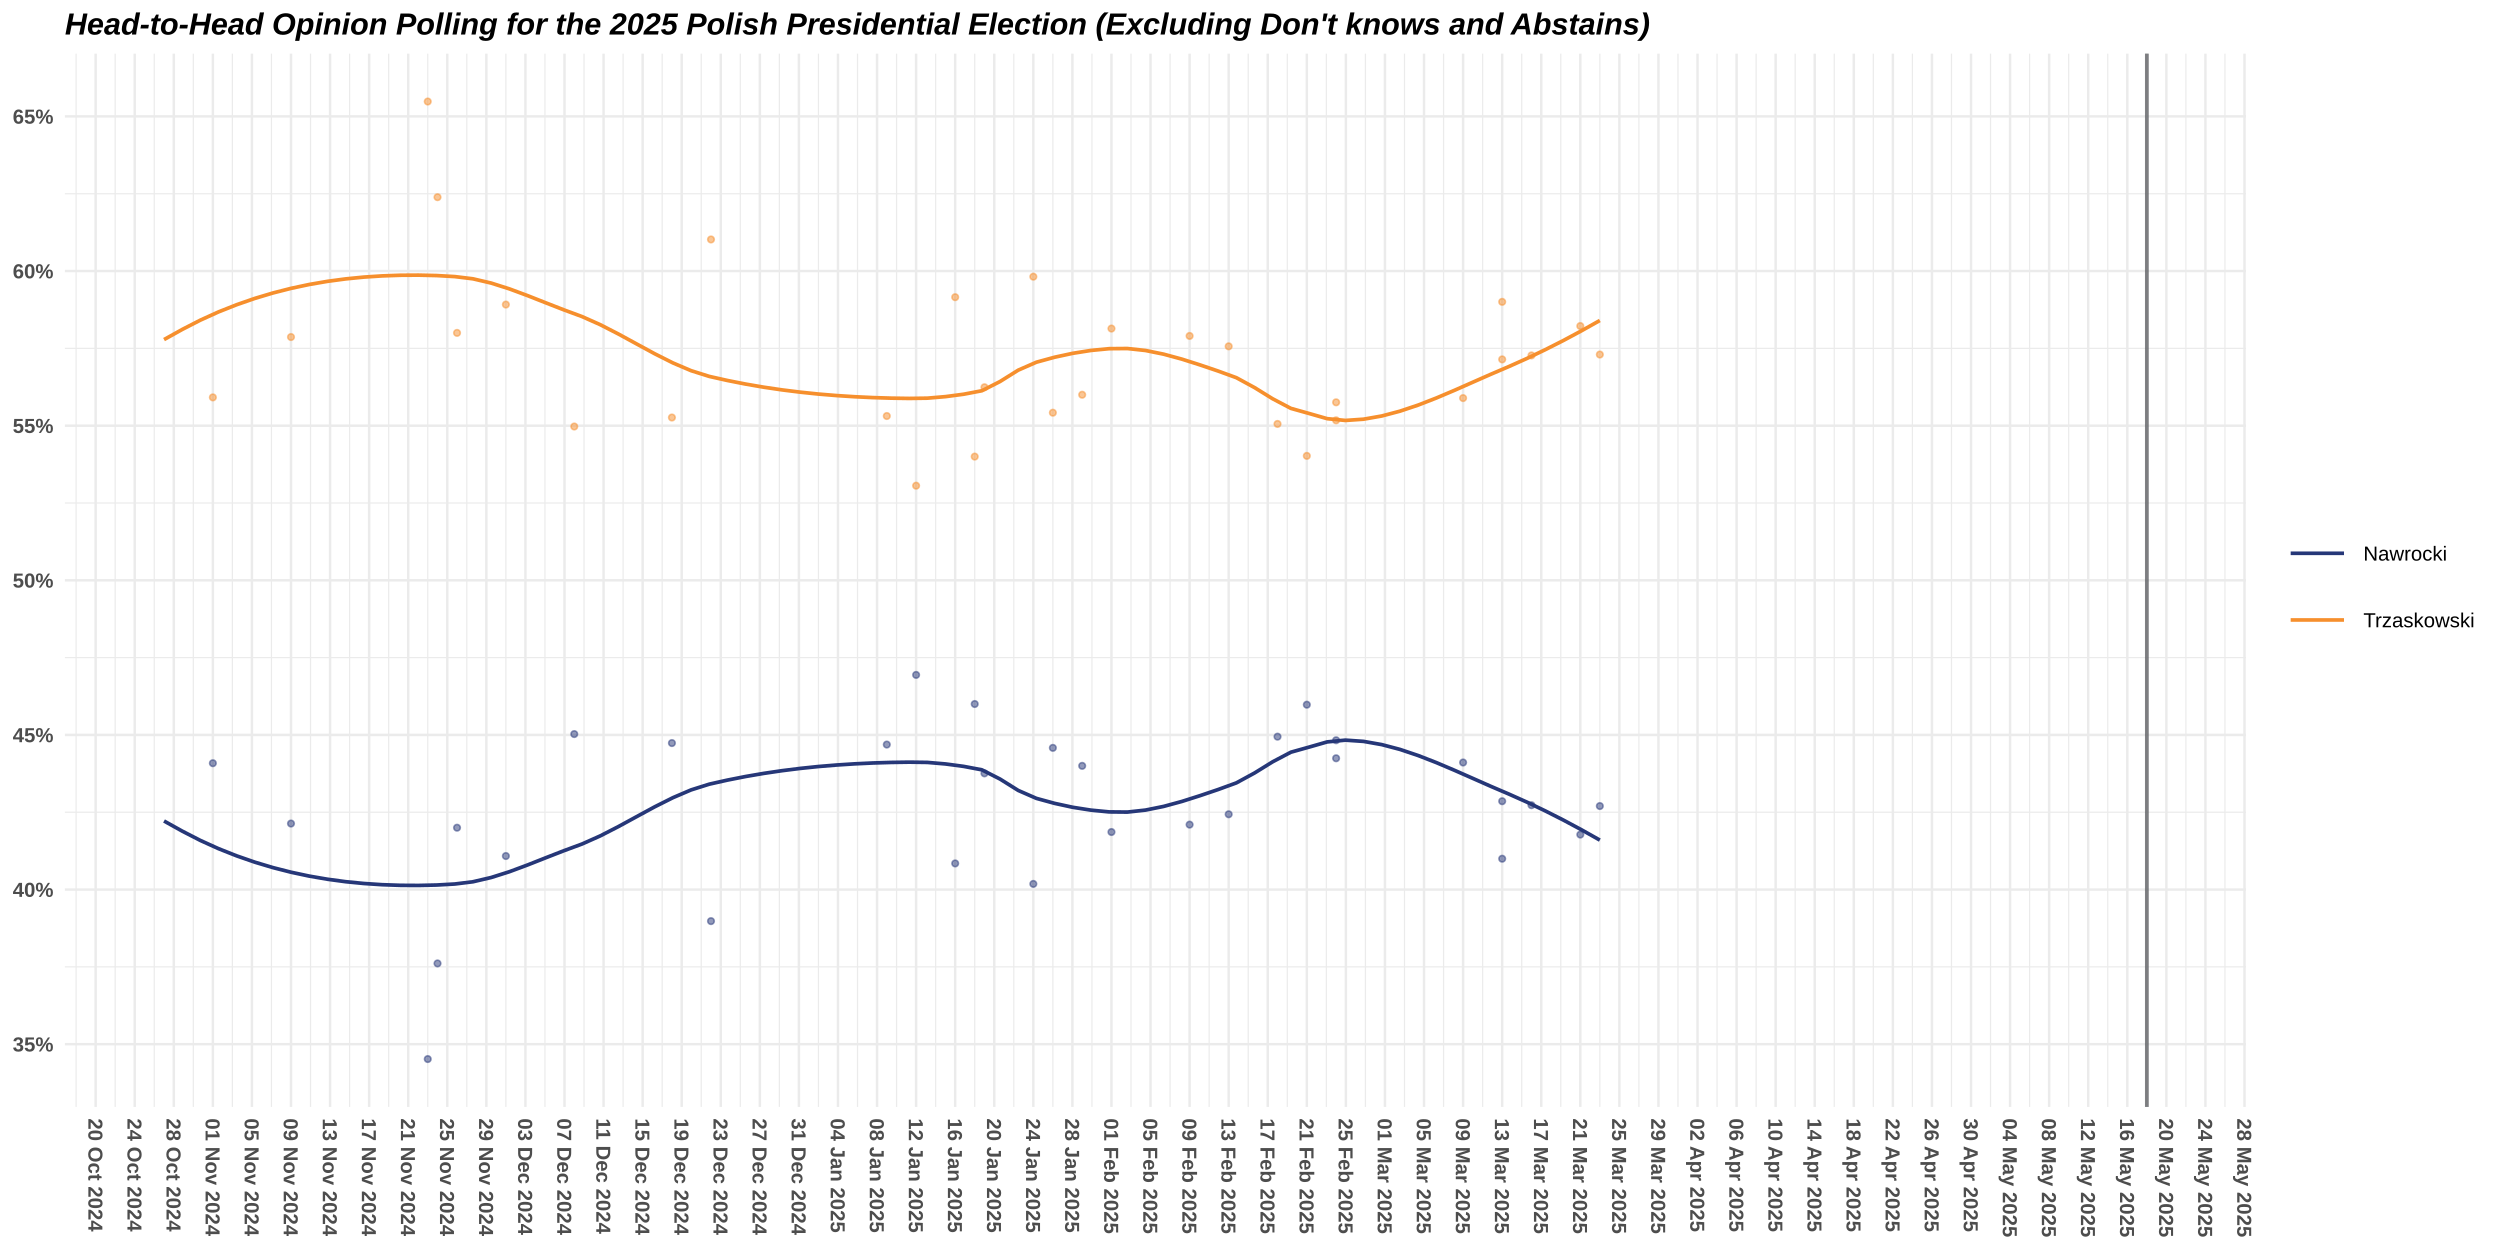
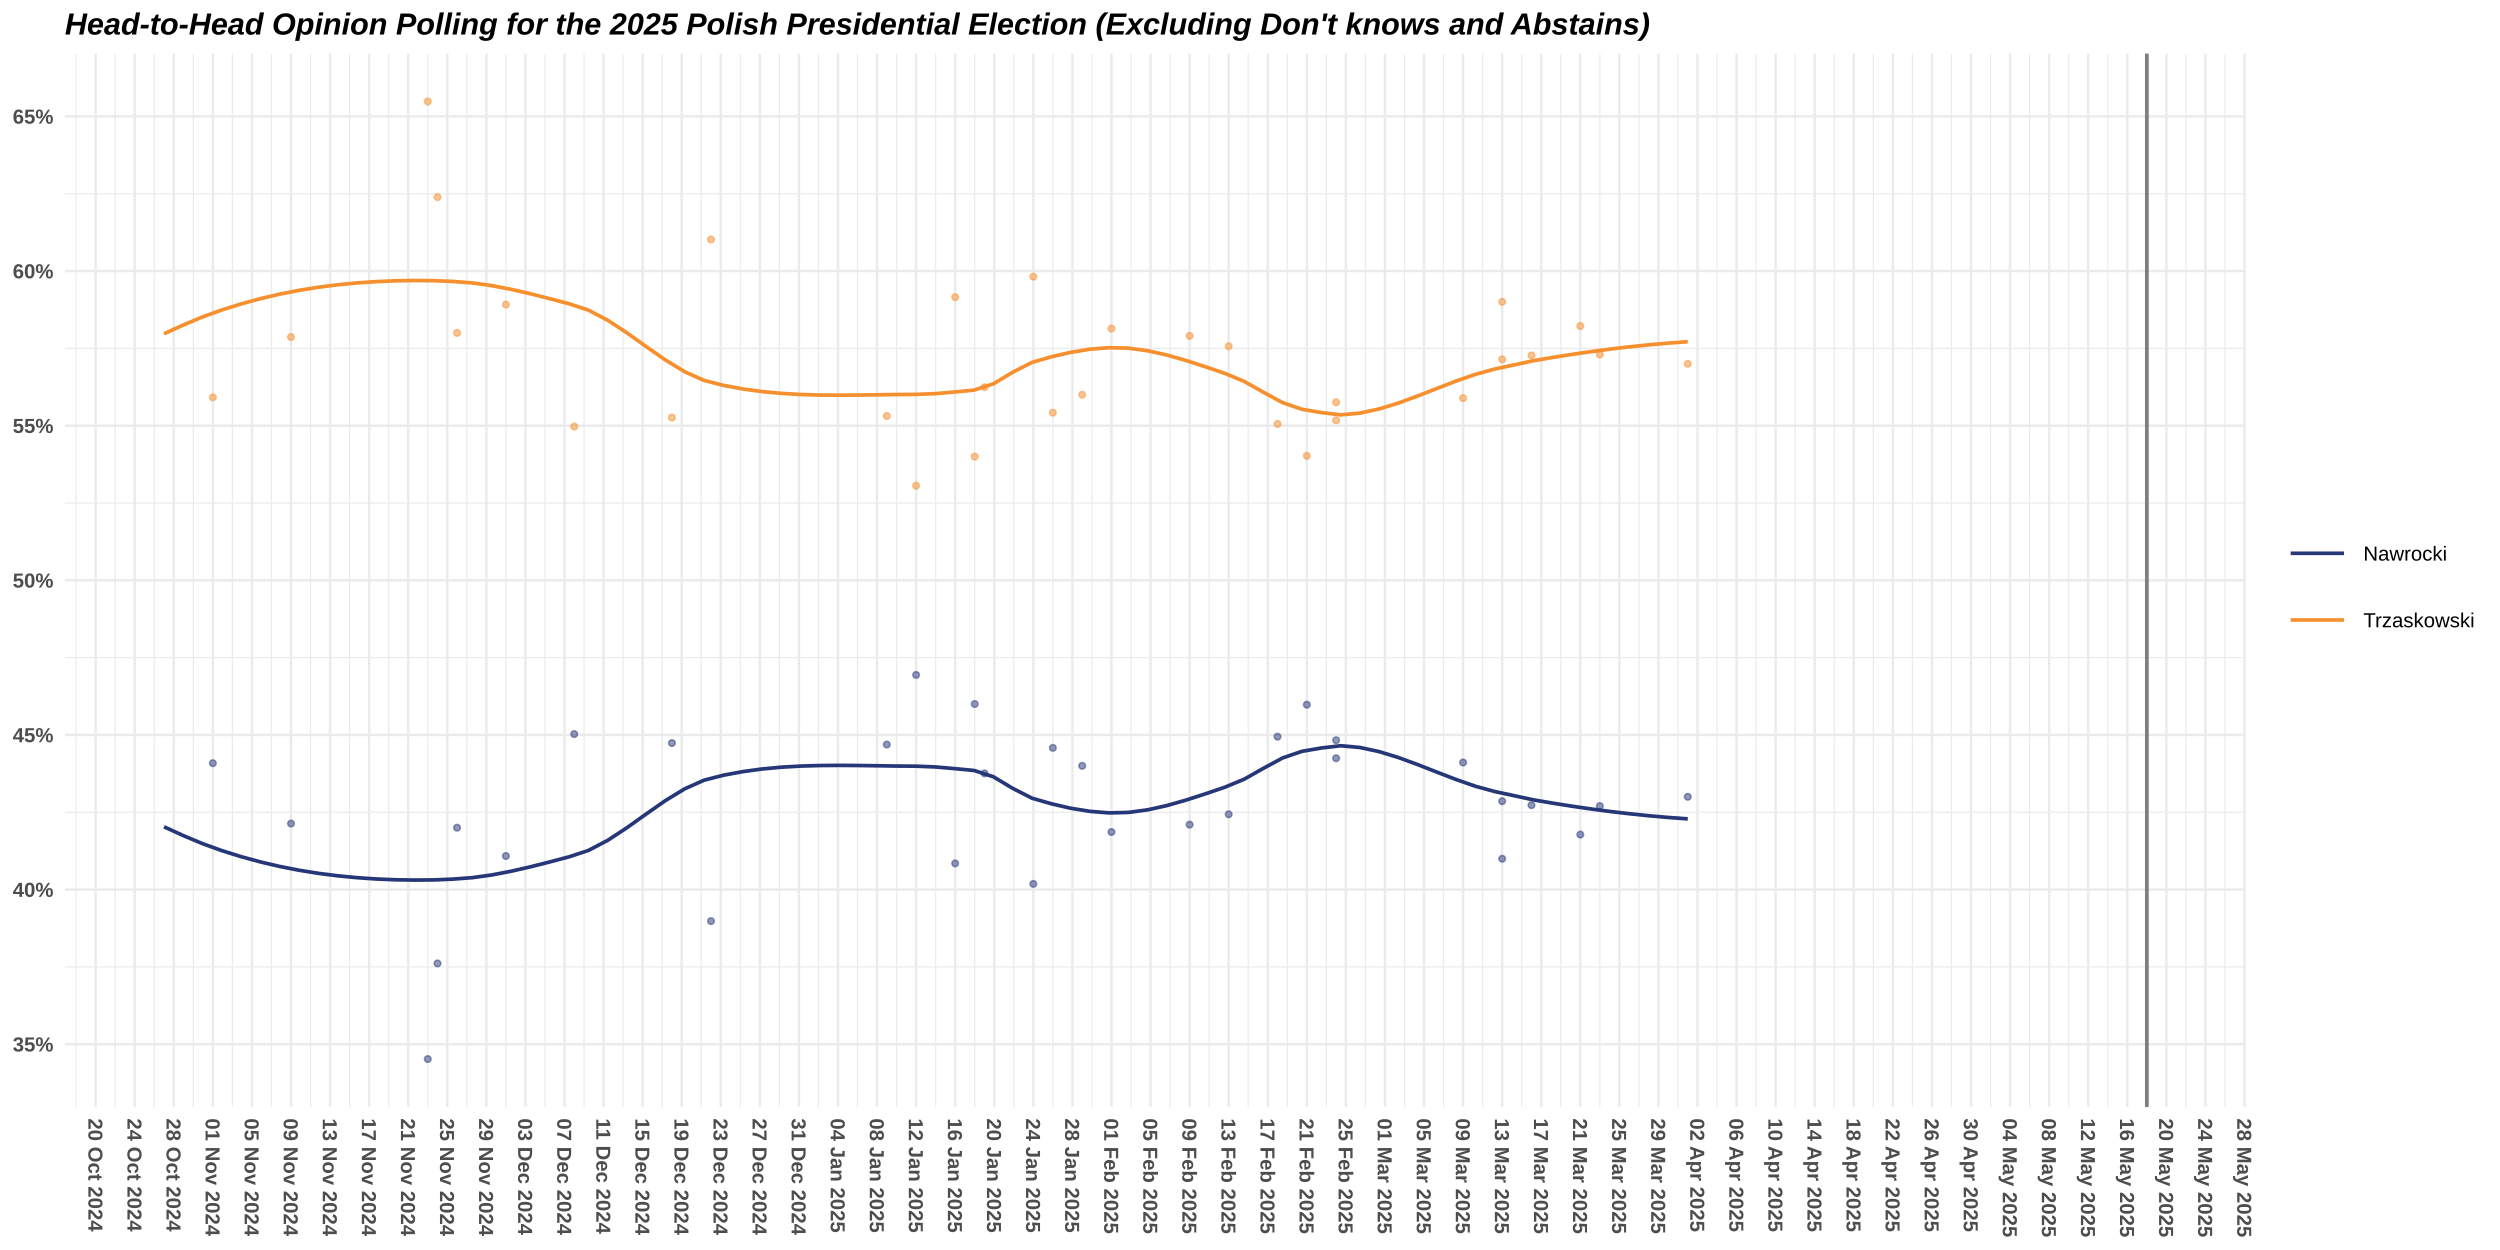
<svg xmlns="http://www.w3.org/2000/svg" class="svglite" width="1080.00pt" height="540.00pt" viewBox="0 0 1080.00 540.00">
  <defs>
    <style type="text/css">
    line, polyline, polygon, path, rect, circle {
      fill: none;
      stroke: #000000;
      stroke-linecap: round;
      stroke-linejoin: round;
      stroke-miterlimit: 10.00;
    }
    text {
      white-space: pre;
    }
  </style>
  </defs>
  <rect width="100%" height="100%" style="stroke: none; fill: #FFFFFF;" />
  <defs>
    <clipPath id="cpMC4wMHwxMDgwLjAwfDAuMDB8NTQwLjAw">
      <rect x="0.00" y="0.00" width="1080.00" height="540.00" />
    </clipPath>
  </defs>
  <g clip-path="url(#cpMC4wMHwxMDgwLjAwfDAuMDB8NTQwLjAw)">
    <rect x="0.00" y="0.00" width="1080.00" height="540.00" style="stroke-width: 1.07; stroke: #FFFFFF; fill: #FFFFFF;" />
  </g>
  <defs>
    <clipPath id="cpMjguMDN8OTcwLjI2fDIzLjE4fDQ3OC4yMA==">
      <rect x="28.03" y="23.18" width="942.23" height="455.02" />
    </clipPath>
  </defs>
  <g clip-path="url(#cpMjguMDN8OTcwLjI2fDIzLjE4fDQ3OC4yMA==)">
    <rect x="28.03" y="23.18" width="942.23" height="455.02" style="stroke-width: 1.07; stroke: #FFFFFF; fill: #FFFFFF;" />
    <polyline points="28.03,417.69 970.26,417.69 " style="stroke-width: 0.53; stroke: #EBEBEB; stroke-linecap: butt;" />
    <polyline points="28.03,350.89 970.26,350.89 " style="stroke-width: 0.53; stroke: #EBEBEB; stroke-linecap: butt;" />
    <polyline points="28.03,284.09 970.26,284.09 " style="stroke-width: 0.53; stroke: #EBEBEB; stroke-linecap: butt;" />
    <polyline points="28.03,217.29 970.26,217.29 " style="stroke-width: 0.53; stroke: #EBEBEB; stroke-linecap: butt;" />
    <polyline points="28.03,150.49 970.26,150.49 " style="stroke-width: 0.53; stroke: #EBEBEB; stroke-linecap: butt;" />
    <polyline points="28.03,83.69 970.26,83.69 " style="stroke-width: 0.53; stroke: #EBEBEB; stroke-linecap: butt;" />
    <polyline points="32.88,478.20 32.88,23.18 " style="stroke-width: 0.53; stroke: #EBEBEB; stroke-linecap: butt;" />
    <polyline points="49.76,478.20 49.76,23.18 " style="stroke-width: 0.53; stroke: #EBEBEB; stroke-linecap: butt;" />
    <polyline points="66.64,478.20 66.64,23.18 " style="stroke-width: 0.53; stroke: #EBEBEB; stroke-linecap: butt;" />
    <polyline points="83.52,478.20 83.52,23.18 " style="stroke-width: 0.53; stroke: #EBEBEB; stroke-linecap: butt;" />
    <polyline points="100.39,478.20 100.39,23.18 " style="stroke-width: 0.53; stroke: #EBEBEB; stroke-linecap: butt;" />
    <polyline points="117.27,478.20 117.27,23.18 " style="stroke-width: 0.53; stroke: #EBEBEB; stroke-linecap: butt;" />
    <polyline points="134.15,478.20 134.15,23.18 " style="stroke-width: 0.53; stroke: #EBEBEB; stroke-linecap: butt;" />
    <polyline points="151.03,478.20 151.03,23.18 " style="stroke-width: 0.53; stroke: #EBEBEB; stroke-linecap: butt;" />
    <polyline points="167.91,478.20 167.91,23.18 " style="stroke-width: 0.53; stroke: #EBEBEB; stroke-linecap: butt;" />
    <polyline points="184.79,478.20 184.79,23.18 " style="stroke-width: 0.53; stroke: #EBEBEB; stroke-linecap: butt;" />
    <polyline points="201.66,478.20 201.66,23.18 " style="stroke-width: 0.53; stroke: #EBEBEB; stroke-linecap: butt;" />
    <polyline points="218.54,478.20 218.54,23.18 " style="stroke-width: 0.53; stroke: #EBEBEB; stroke-linecap: butt;" />
    <polyline points="235.42,478.20 235.42,23.18 " style="stroke-width: 0.53; stroke: #EBEBEB; stroke-linecap: butt;" />
    <polyline points="252.30,478.20 252.30,23.18 " style="stroke-width: 0.53; stroke: #EBEBEB; stroke-linecap: butt;" />
    <polyline points="269.18,478.20 269.18,23.18 " style="stroke-width: 0.53; stroke: #EBEBEB; stroke-linecap: butt;" />
    <polyline points="286.06,478.20 286.06,23.18 " style="stroke-width: 0.53; stroke: #EBEBEB; stroke-linecap: butt;" />
    <polyline points="302.93,478.20 302.93,23.18 " style="stroke-width: 0.53; stroke: #EBEBEB; stroke-linecap: butt;" />
    <polyline points="319.81,478.20 319.81,23.18 " style="stroke-width: 0.53; stroke: #EBEBEB; stroke-linecap: butt;" />
    <polyline points="336.69,478.20 336.69,23.18 " style="stroke-width: 0.53; stroke: #EBEBEB; stroke-linecap: butt;" />
    <polyline points="353.57,478.20 353.57,23.18 " style="stroke-width: 0.53; stroke: #EBEBEB; stroke-linecap: butt;" />
    <polyline points="370.45,478.20 370.45,23.18 " style="stroke-width: 0.53; stroke: #EBEBEB; stroke-linecap: butt;" />
    <polyline points="387.32,478.20 387.32,23.18 " style="stroke-width: 0.53; stroke: #EBEBEB; stroke-linecap: butt;" />
    <polyline points="404.20,478.20 404.20,23.18 " style="stroke-width: 0.53; stroke: #EBEBEB; stroke-linecap: butt;" />
    <polyline points="421.08,478.20 421.08,23.18 " style="stroke-width: 0.53; stroke: #EBEBEB; stroke-linecap: butt;" />
    <polyline points="437.96,478.20 437.96,23.18 " style="stroke-width: 0.53; stroke: #EBEBEB; stroke-linecap: butt;" />
    <polyline points="454.84,478.20 454.84,23.18 " style="stroke-width: 0.53; stroke: #EBEBEB; stroke-linecap: butt;" />
    <polyline points="471.72,478.20 471.72,23.18 " style="stroke-width: 0.53; stroke: #EBEBEB; stroke-linecap: butt;" />
    <polyline points="488.59,478.20 488.59,23.18 " style="stroke-width: 0.53; stroke: #EBEBEB; stroke-linecap: butt;" />
    <polyline points="505.47,478.20 505.47,23.18 " style="stroke-width: 0.53; stroke: #EBEBEB; stroke-linecap: butt;" />
    <polyline points="522.35,478.20 522.35,23.18 " style="stroke-width: 0.53; stroke: #EBEBEB; stroke-linecap: butt;" />
    <polyline points="539.23,478.20 539.23,23.18 " style="stroke-width: 0.53; stroke: #EBEBEB; stroke-linecap: butt;" />
    <polyline points="556.11,478.20 556.11,23.18 " style="stroke-width: 0.53; stroke: #EBEBEB; stroke-linecap: butt;" />
    <polyline points="572.98,478.20 572.98,23.18 " style="stroke-width: 0.53; stroke: #EBEBEB; stroke-linecap: butt;" />
    <polyline points="589.86,478.20 589.86,23.18 " style="stroke-width: 0.53; stroke: #EBEBEB; stroke-linecap: butt;" />
    <polyline points="606.74,478.20 606.74,23.18 " style="stroke-width: 0.53; stroke: #EBEBEB; stroke-linecap: butt;" />
    <polyline points="623.62,478.20 623.62,23.18 " style="stroke-width: 0.53; stroke: #EBEBEB; stroke-linecap: butt;" />
    <polyline points="640.50,478.20 640.50,23.18 " style="stroke-width: 0.53; stroke: #EBEBEB; stroke-linecap: butt;" />
    <polyline points="657.38,478.20 657.38,23.18 " style="stroke-width: 0.53; stroke: #EBEBEB; stroke-linecap: butt;" />
    <polyline points="674.25,478.20 674.25,23.18 " style="stroke-width: 0.53; stroke: #EBEBEB; stroke-linecap: butt;" />
    <polyline points="691.13,478.20 691.13,23.18 " style="stroke-width: 0.53; stroke: #EBEBEB; stroke-linecap: butt;" />
    <polyline points="708.01,478.20 708.01,23.18 " style="stroke-width: 0.53; stroke: #EBEBEB; stroke-linecap: butt;" />
    <polyline points="724.89,478.20 724.89,23.18 " style="stroke-width: 0.53; stroke: #EBEBEB; stroke-linecap: butt;" />
    <polyline points="741.77,478.20 741.77,23.18 " style="stroke-width: 0.53; stroke: #EBEBEB; stroke-linecap: butt;" />
    <polyline points="758.65,478.20 758.65,23.18 " style="stroke-width: 0.53; stroke: #EBEBEB; stroke-linecap: butt;" />
    <polyline points="775.52,478.20 775.52,23.18 " style="stroke-width: 0.53; stroke: #EBEBEB; stroke-linecap: butt;" />
    <polyline points="792.40,478.20 792.40,23.18 " style="stroke-width: 0.53; stroke: #EBEBEB; stroke-linecap: butt;" />
    <polyline points="809.28,478.20 809.28,23.18 " style="stroke-width: 0.53; stroke: #EBEBEB; stroke-linecap: butt;" />
    <polyline points="826.16,478.20 826.16,23.18 " style="stroke-width: 0.53; stroke: #EBEBEB; stroke-linecap: butt;" />
    <polyline points="843.04,478.20 843.04,23.18 " style="stroke-width: 0.53; stroke: #EBEBEB; stroke-linecap: butt;" />
    <polyline points="859.91,478.20 859.91,23.18 " style="stroke-width: 0.53; stroke: #EBEBEB; stroke-linecap: butt;" />
    <polyline points="876.79,478.20 876.79,23.18 " style="stroke-width: 0.53; stroke: #EBEBEB; stroke-linecap: butt;" />
    <polyline points="893.67,478.20 893.67,23.18 " style="stroke-width: 0.53; stroke: #EBEBEB; stroke-linecap: butt;" />
    <polyline points="910.55,478.20 910.55,23.18 " style="stroke-width: 0.53; stroke: #EBEBEB; stroke-linecap: butt;" />
    <polyline points="927.43,478.20 927.43,23.18 " style="stroke-width: 0.53; stroke: #EBEBEB; stroke-linecap: butt;" />
    <polyline points="944.31,478.20 944.31,23.18 " style="stroke-width: 0.53; stroke: #EBEBEB; stroke-linecap: butt;" />
    <polyline points="961.18,478.20 961.18,23.18 " style="stroke-width: 0.53; stroke: #EBEBEB; stroke-linecap: butt;" />
    <polyline points="28.03,451.09 970.26,451.09 " style="stroke-width: 1.07; stroke: #EBEBEB; stroke-linecap: butt;" />
    <polyline points="28.03,384.29 970.26,384.29 " style="stroke-width: 1.07; stroke: #EBEBEB; stroke-linecap: butt;" />
    <polyline points="28.03,317.49 970.26,317.49 " style="stroke-width: 1.07; stroke: #EBEBEB; stroke-linecap: butt;" />
    <polyline points="28.03,250.69 970.26,250.69 " style="stroke-width: 1.07; stroke: #EBEBEB; stroke-linecap: butt;" />
    <polyline points="28.03,183.89 970.26,183.89 " style="stroke-width: 1.07; stroke: #EBEBEB; stroke-linecap: butt;" />
    <polyline points="28.03,117.09 970.26,117.09 " style="stroke-width: 1.07; stroke: #EBEBEB; stroke-linecap: butt;" />
    <polyline points="28.03,50.28 970.26,50.28 " style="stroke-width: 1.07; stroke: #EBEBEB; stroke-linecap: butt;" />
    <polyline points="41.32,478.20 41.32,23.18 " style="stroke-width: 1.07; stroke: #EBEBEB; stroke-linecap: butt;" />
    <polyline points="58.20,478.20 58.20,23.18 " style="stroke-width: 1.07; stroke: #EBEBEB; stroke-linecap: butt;" />
    <polyline points="75.08,478.20 75.08,23.18 " style="stroke-width: 1.07; stroke: #EBEBEB; stroke-linecap: butt;" />
    <polyline points="91.96,478.20 91.96,23.18 " style="stroke-width: 1.07; stroke: #EBEBEB; stroke-linecap: butt;" />
    <polyline points="108.83,478.20 108.83,23.18 " style="stroke-width: 1.07; stroke: #EBEBEB; stroke-linecap: butt;" />
    <polyline points="125.71,478.20 125.71,23.18 " style="stroke-width: 1.07; stroke: #EBEBEB; stroke-linecap: butt;" />
    <polyline points="142.59,478.20 142.59,23.18 " style="stroke-width: 1.07; stroke: #EBEBEB; stroke-linecap: butt;" />
    <polyline points="159.47,478.20 159.47,23.18 " style="stroke-width: 1.07; stroke: #EBEBEB; stroke-linecap: butt;" />
    <polyline points="176.35,478.20 176.35,23.18 " style="stroke-width: 1.07; stroke: #EBEBEB; stroke-linecap: butt;" />
    <polyline points="193.22,478.20 193.22,23.18 " style="stroke-width: 1.07; stroke: #EBEBEB; stroke-linecap: butt;" />
    <polyline points="210.10,478.20 210.10,23.18 " style="stroke-width: 1.07; stroke: #EBEBEB; stroke-linecap: butt;" />
    <polyline points="226.98,478.20 226.98,23.18 " style="stroke-width: 1.07; stroke: #EBEBEB; stroke-linecap: butt;" />
    <polyline points="243.86,478.20 243.86,23.18 " style="stroke-width: 1.07; stroke: #EBEBEB; stroke-linecap: butt;" />
    <polyline points="260.74,478.20 260.74,23.18 " style="stroke-width: 1.07; stroke: #EBEBEB; stroke-linecap: butt;" />
    <polyline points="277.62,478.20 277.62,23.18 " style="stroke-width: 1.07; stroke: #EBEBEB; stroke-linecap: butt;" />
    <polyline points="294.49,478.20 294.49,23.18 " style="stroke-width: 1.07; stroke: #EBEBEB; stroke-linecap: butt;" />
    <polyline points="311.37,478.20 311.37,23.18 " style="stroke-width: 1.07; stroke: #EBEBEB; stroke-linecap: butt;" />
    <polyline points="328.25,478.20 328.25,23.18 " style="stroke-width: 1.07; stroke: #EBEBEB; stroke-linecap: butt;" />
    <polyline points="345.13,478.20 345.13,23.18 " style="stroke-width: 1.07; stroke: #EBEBEB; stroke-linecap: butt;" />
    <polyline points="362.01,478.20 362.01,23.18 " style="stroke-width: 1.07; stroke: #EBEBEB; stroke-linecap: butt;" />
    <polyline points="378.89,478.20 378.89,23.18 " style="stroke-width: 1.07; stroke: #EBEBEB; stroke-linecap: butt;" />
    <polyline points="395.76,478.20 395.76,23.18 " style="stroke-width: 1.07; stroke: #EBEBEB; stroke-linecap: butt;" />
    <polyline points="412.64,478.20 412.64,23.18 " style="stroke-width: 1.07; stroke: #EBEBEB; stroke-linecap: butt;" />
    <polyline points="429.52,478.20 429.52,23.18 " style="stroke-width: 1.07; stroke: #EBEBEB; stroke-linecap: butt;" />
    <polyline points="446.40,478.20 446.40,23.18 " style="stroke-width: 1.07; stroke: #EBEBEB; stroke-linecap: butt;" />
    <polyline points="463.28,478.20 463.28,23.18 " style="stroke-width: 1.07; stroke: #EBEBEB; stroke-linecap: butt;" />
    <polyline points="480.15,478.20 480.15,23.18 " style="stroke-width: 1.07; stroke: #EBEBEB; stroke-linecap: butt;" />
    <polyline points="497.03,478.20 497.03,23.18 " style="stroke-width: 1.07; stroke: #EBEBEB; stroke-linecap: butt;" />
    <polyline points="513.91,478.20 513.91,23.18 " style="stroke-width: 1.07; stroke: #EBEBEB; stroke-linecap: butt;" />
    <polyline points="530.79,478.20 530.79,23.18 " style="stroke-width: 1.07; stroke: #EBEBEB; stroke-linecap: butt;" />
    <polyline points="547.67,478.20 547.67,23.18 " style="stroke-width: 1.07; stroke: #EBEBEB; stroke-linecap: butt;" />
    <polyline points="564.55,478.20 564.55,23.18 " style="stroke-width: 1.07; stroke: #EBEBEB; stroke-linecap: butt;" />
    <polyline points="581.42,478.20 581.42,23.18 " style="stroke-width: 1.07; stroke: #EBEBEB; stroke-linecap: butt;" />
    <polyline points="598.30,478.20 598.30,23.18 " style="stroke-width: 1.07; stroke: #EBEBEB; stroke-linecap: butt;" />
    <polyline points="615.18,478.20 615.18,23.18 " style="stroke-width: 1.07; stroke: #EBEBEB; stroke-linecap: butt;" />
    <polyline points="632.06,478.20 632.06,23.18 " style="stroke-width: 1.07; stroke: #EBEBEB; stroke-linecap: butt;" />
    <polyline points="648.94,478.20 648.94,23.18 " style="stroke-width: 1.07; stroke: #EBEBEB; stroke-linecap: butt;" />
    <polyline points="665.82,478.20 665.82,23.18 " style="stroke-width: 1.07; stroke: #EBEBEB; stroke-linecap: butt;" />
    <polyline points="682.69,478.20 682.69,23.18 " style="stroke-width: 1.07; stroke: #EBEBEB; stroke-linecap: butt;" />
    <polyline points="699.57,478.20 699.57,23.18 " style="stroke-width: 1.07; stroke: #EBEBEB; stroke-linecap: butt;" />
    <polyline points="716.45,478.20 716.45,23.18 " style="stroke-width: 1.07; stroke: #EBEBEB; stroke-linecap: butt;" />
    <polyline points="733.33,478.20 733.33,23.18 " style="stroke-width: 1.07; stroke: #EBEBEB; stroke-linecap: butt;" />
    <polyline points="750.21,478.20 750.21,23.18 " style="stroke-width: 1.07; stroke: #EBEBEB; stroke-linecap: butt;" />
    <polyline points="767.08,478.20 767.08,23.18 " style="stroke-width: 1.07; stroke: #EBEBEB; stroke-linecap: butt;" />
    <polyline points="783.96,478.20 783.96,23.18 " style="stroke-width: 1.07; stroke: #EBEBEB; stroke-linecap: butt;" />
    <polyline points="800.84,478.20 800.84,23.18 " style="stroke-width: 1.07; stroke: #EBEBEB; stroke-linecap: butt;" />
    <polyline points="817.72,478.20 817.72,23.18 " style="stroke-width: 1.07; stroke: #EBEBEB; stroke-linecap: butt;" />
    <polyline points="834.60,478.20 834.60,23.18 " style="stroke-width: 1.07; stroke: #EBEBEB; stroke-linecap: butt;" />
    <polyline points="851.48,478.20 851.48,23.18 " style="stroke-width: 1.07; stroke: #EBEBEB; stroke-linecap: butt;" />
    <polyline points="868.35,478.20 868.35,23.18 " style="stroke-width: 1.07; stroke: #EBEBEB; stroke-linecap: butt;" />
    <polyline points="885.23,478.20 885.23,23.18 " style="stroke-width: 1.07; stroke: #EBEBEB; stroke-linecap: butt;" />
    <polyline points="902.11,478.20 902.11,23.18 " style="stroke-width: 1.07; stroke: #EBEBEB; stroke-linecap: butt;" />
    <polyline points="918.99,478.20 918.99,23.18 " style="stroke-width: 1.07; stroke: #EBEBEB; stroke-linecap: butt;" />
    <polyline points="935.87,478.20 935.87,23.18 " style="stroke-width: 1.07; stroke: #EBEBEB; stroke-linecap: butt;" />
    <polyline points="952.74,478.20 952.74,23.18 " style="stroke-width: 1.07; stroke: #EBEBEB; stroke-linecap: butt;" />
    <polyline points="969.62,478.20 969.62,23.18 " style="stroke-width: 1.07; stroke: #EBEBEB; stroke-linecap: butt;" />
+     <circle cx="729.11" cy="344.21" r="1.42" style="stroke-width: 0.71; stroke: #263778; stroke-opacity: 0.50; fill: #263778; fill-opacity: 0.50;" />
    <circle cx="691.13" cy="348.21" r="1.42" style="stroke-width: 0.71; stroke: #263778; stroke-opacity: 0.50; fill: #263778; fill-opacity: 0.50;" />
    <circle cx="682.69" cy="360.54" r="1.42" style="stroke-width: 0.71; stroke: #263778; stroke-opacity: 0.50; fill: #263778; fill-opacity: 0.50;" />
    <circle cx="661.60" cy="347.84" r="1.42" style="stroke-width: 0.71; stroke: #263778; stroke-opacity: 0.50; fill: #263778; fill-opacity: 0.50;" />
    <circle cx="648.94" cy="346.12" r="1.42" style="stroke-width: 0.71; stroke: #263778; stroke-opacity: 0.50; fill: #263778; fill-opacity: 0.50;" />
    <circle cx="648.94" cy="370.97" r="1.42" style="stroke-width: 0.71; stroke: #263778; stroke-opacity: 0.50; fill: #263778; fill-opacity: 0.50;" />
    <circle cx="632.06" cy="329.40" r="1.42" style="stroke-width: 0.71; stroke: #263778; stroke-opacity: 0.50; fill: #263778; fill-opacity: 0.50;" />
    <circle cx="577.20" cy="319.79" r="1.42" style="stroke-width: 0.71; stroke: #263778; stroke-opacity: 0.50; fill: #263778; fill-opacity: 0.50;" />
    <circle cx="577.20" cy="327.57" r="1.42" style="stroke-width: 0.71; stroke: #263778; stroke-opacity: 0.50; fill: #263778; fill-opacity: 0.50;" />
    <circle cx="564.55" cy="304.43" r="1.42" style="stroke-width: 0.71; stroke: #263778; stroke-opacity: 0.50; fill: #263778; fill-opacity: 0.50;" />
    <circle cx="551.89" cy="318.24" r="1.42" style="stroke-width: 0.71; stroke: #263778; stroke-opacity: 0.50; fill: #263778; fill-opacity: 0.50;" />
    <circle cx="480.15" cy="359.43" r="1.42" style="stroke-width: 0.71; stroke: #263778; stroke-opacity: 0.50; fill: #263778; fill-opacity: 0.50;" />
    <circle cx="530.79" cy="351.76" r="1.42" style="stroke-width: 0.71; stroke: #263778; stroke-opacity: 0.50; fill: #263778; fill-opacity: 0.50;" />
    <circle cx="513.91" cy="356.24" r="1.42" style="stroke-width: 0.71; stroke: #263778; stroke-opacity: 0.50; fill: #263778; fill-opacity: 0.50;" />
    <circle cx="467.50" cy="330.85" r="1.42" style="stroke-width: 0.71; stroke: #263778; stroke-opacity: 0.50; fill: #263778; fill-opacity: 0.50;" />
    <circle cx="454.84" cy="323.08" r="1.42" style="stroke-width: 0.71; stroke: #263778; stroke-opacity: 0.50; fill: #263778; fill-opacity: 0.50;" />
    <circle cx="446.40" cy="381.85" r="1.42" style="stroke-width: 0.71; stroke: #263778; stroke-opacity: 0.50; fill: #263778; fill-opacity: 0.50;" />
    <circle cx="425.30" cy="334.09" r="1.42" style="stroke-width: 0.71; stroke: #263778; stroke-opacity: 0.50; fill: #263778; fill-opacity: 0.50;" />
    <circle cx="421.08" cy="304.13" r="1.42" style="stroke-width: 0.71; stroke: #263778; stroke-opacity: 0.50; fill: #263778; fill-opacity: 0.50;" />
    <circle cx="412.64" cy="373.00" r="1.42" style="stroke-width: 0.71; stroke: #263778; stroke-opacity: 0.50; fill: #263778; fill-opacity: 0.50;" />
    <circle cx="395.76" cy="291.56" r="1.42" style="stroke-width: 0.71; stroke: #263778; stroke-opacity: 0.50; fill: #263778; fill-opacity: 0.50;" />
    <circle cx="383.10" cy="321.65" r="1.42" style="stroke-width: 0.71; stroke: #263778; stroke-opacity: 0.50; fill: #263778; fill-opacity: 0.50;" />
    <circle cx="307.15" cy="397.92" r="1.42" style="stroke-width: 0.71; stroke: #263778; stroke-opacity: 0.50; fill: #263778; fill-opacity: 0.50;" />
    <circle cx="290.27" cy="321.00" r="1.42" style="stroke-width: 0.71; stroke: #263778; stroke-opacity: 0.50; fill: #263778; fill-opacity: 0.50;" />
    <circle cx="218.54" cy="369.80" r="1.42" style="stroke-width: 0.71; stroke: #263778; stroke-opacity: 0.50; fill: #263778; fill-opacity: 0.50;" />
    <circle cx="248.08" cy="317.12" r="1.42" style="stroke-width: 0.71; stroke: #263778; stroke-opacity: 0.50; fill: #263778; fill-opacity: 0.50;" />
    <circle cx="197.44" cy="357.57" r="1.42" style="stroke-width: 0.71; stroke: #263778; stroke-opacity: 0.50; fill: #263778; fill-opacity: 0.50;" />
    <circle cx="91.96" cy="329.70" r="1.42" style="stroke-width: 0.71; stroke: #263778; stroke-opacity: 0.50; fill: #263778; fill-opacity: 0.50;" />
    <circle cx="189.01" cy="416.20" r="1.42" style="stroke-width: 0.71; stroke: #263778; stroke-opacity: 0.50; fill: #263778; fill-opacity: 0.50;" />
    <circle cx="184.79" cy="457.51" r="1.42" style="stroke-width: 0.71; stroke: #263778; stroke-opacity: 0.50; fill: #263778; fill-opacity: 0.50;" />
    <circle cx="125.71" cy="355.77" r="1.42" style="stroke-width: 0.71; stroke: #263778; stroke-opacity: 0.50; fill: #263778; fill-opacity: 0.50;" />
+     <circle cx="729.11" cy="157.17" r="1.42" style="stroke-width: 0.71; stroke: #F68F2D; stroke-opacity: 0.50; fill: #F68F2D; fill-opacity: 0.50;" />
    <circle cx="691.13" cy="153.16" r="1.42" style="stroke-width: 0.71; stroke: #F68F2D; stroke-opacity: 0.50; fill: #F68F2D; fill-opacity: 0.50;" />
    <circle cx="682.69" cy="140.84" r="1.42" style="stroke-width: 0.71; stroke: #F68F2D; stroke-opacity: 0.50; fill: #F68F2D; fill-opacity: 0.50;" />
    <circle cx="661.60" cy="153.54" r="1.42" style="stroke-width: 0.71; stroke: #F68F2D; stroke-opacity: 0.50; fill: #F68F2D; fill-opacity: 0.50;" />
    <circle cx="648.94" cy="155.26" r="1.42" style="stroke-width: 0.71; stroke: #F68F2D; stroke-opacity: 0.50; fill: #F68F2D; fill-opacity: 0.50;" />
    <circle cx="648.94" cy="130.40" r="1.42" style="stroke-width: 0.71; stroke: #F68F2D; stroke-opacity: 0.50; fill: #F68F2D; fill-opacity: 0.50;" />
    <circle cx="632.06" cy="171.97" r="1.42" style="stroke-width: 0.71; stroke: #F68F2D; stroke-opacity: 0.50; fill: #F68F2D; fill-opacity: 0.50;" />
    <circle cx="577.20" cy="181.58" r="1.42" style="stroke-width: 0.71; stroke: #F68F2D; stroke-opacity: 0.50; fill: #F68F2D; fill-opacity: 0.50;" />
    <circle cx="577.20" cy="173.80" r="1.42" style="stroke-width: 0.71; stroke: #F68F2D; stroke-opacity: 0.50; fill: #F68F2D; fill-opacity: 0.50;" />
    <circle cx="564.55" cy="196.94" r="1.42" style="stroke-width: 0.71; stroke: #F68F2D; stroke-opacity: 0.50; fill: #F68F2D; fill-opacity: 0.50;" />
    <circle cx="551.89" cy="183.14" r="1.42" style="stroke-width: 0.71; stroke: #F68F2D; stroke-opacity: 0.50; fill: #F68F2D; fill-opacity: 0.50;" />
    <circle cx="480.15" cy="141.94" r="1.42" style="stroke-width: 0.71; stroke: #F68F2D; stroke-opacity: 0.50; fill: #F68F2D; fill-opacity: 0.50;" />
    <circle cx="530.79" cy="149.61" r="1.42" style="stroke-width: 0.71; stroke: #F68F2D; stroke-opacity: 0.50; fill: #F68F2D; fill-opacity: 0.50;" />
    <circle cx="513.91" cy="145.13" r="1.42" style="stroke-width: 0.71; stroke: #F68F2D; stroke-opacity: 0.50; fill: #F68F2D; fill-opacity: 0.50;" />
    <circle cx="467.50" cy="170.53" r="1.42" style="stroke-width: 0.71; stroke: #F68F2D; stroke-opacity: 0.50; fill: #F68F2D; fill-opacity: 0.50;" />
    <circle cx="454.84" cy="178.29" r="1.42" style="stroke-width: 0.71; stroke: #F68F2D; stroke-opacity: 0.50; fill: #F68F2D; fill-opacity: 0.50;" />
    <circle cx="446.40" cy="119.53" r="1.42" style="stroke-width: 0.71; stroke: #F68F2D; stroke-opacity: 0.50; fill: #F68F2D; fill-opacity: 0.50;" />
    <circle cx="425.30" cy="167.28" r="1.42" style="stroke-width: 0.71; stroke: #F68F2D; stroke-opacity: 0.50; fill: #F68F2D; fill-opacity: 0.50;" />
    <circle cx="421.08" cy="197.25" r="1.42" style="stroke-width: 0.71; stroke: #F68F2D; stroke-opacity: 0.50; fill: #F68F2D; fill-opacity: 0.50;" />
    <circle cx="412.64" cy="128.38" r="1.42" style="stroke-width: 0.71; stroke: #F68F2D; stroke-opacity: 0.50; fill: #F68F2D; fill-opacity: 0.50;" />
    <circle cx="395.76" cy="209.82" r="1.42" style="stroke-width: 0.71; stroke: #F68F2D; stroke-opacity: 0.50; fill: #F68F2D; fill-opacity: 0.50;" />
    <circle cx="383.10" cy="179.72" r="1.42" style="stroke-width: 0.71; stroke: #F68F2D; stroke-opacity: 0.50; fill: #F68F2D; fill-opacity: 0.50;" />
    <circle cx="307.15" cy="103.45" r="1.42" style="stroke-width: 0.71; stroke: #F68F2D; stroke-opacity: 0.50; fill: #F68F2D; fill-opacity: 0.50;" />
    <circle cx="290.27" cy="180.37" r="1.42" style="stroke-width: 0.71; stroke: #F68F2D; stroke-opacity: 0.50; fill: #F68F2D; fill-opacity: 0.50;" />
    <circle cx="218.54" cy="131.57" r="1.42" style="stroke-width: 0.71; stroke: #F68F2D; stroke-opacity: 0.50; fill: #F68F2D; fill-opacity: 0.50;" />
    <circle cx="248.08" cy="184.25" r="1.42" style="stroke-width: 0.71; stroke: #F68F2D; stroke-opacity: 0.50; fill: #F68F2D; fill-opacity: 0.50;" />
    <circle cx="197.44" cy="143.81" r="1.42" style="stroke-width: 0.71; stroke: #F68F2D; stroke-opacity: 0.50; fill: #F68F2D; fill-opacity: 0.50;" />
    <circle cx="91.96" cy="171.67" r="1.42" style="stroke-width: 0.71; stroke: #F68F2D; stroke-opacity: 0.50; fill: #F68F2D; fill-opacity: 0.50;" />
    <circle cx="189.01" cy="85.18" r="1.42" style="stroke-width: 0.71; stroke: #F68F2D; stroke-opacity: 0.50; fill: #F68F2D; fill-opacity: 0.50;" />
    <circle cx="184.79" cy="43.86" r="1.42" style="stroke-width: 0.71; stroke: #F68F2D; stroke-opacity: 0.50; fill: #F68F2D; fill-opacity: 0.50;" />
    <circle cx="125.71" cy="145.60" r="1.42" style="stroke-width: 0.71; stroke: #F68F2D; stroke-opacity: 0.50; fill: #F68F2D; fill-opacity: 0.50;" />
-     <polyline points="70.86,354.67 78.71,359.04 86.56,363.07 94.41,366.63 102.26,369.74 110.12,372.47 117.97,374.82 125.82,376.82 133.67,378.49 141.52,379.84 149.37,380.90 157.23,381.67 165.08,382.19 172.93,382.46 180.78,382.51 188.63,382.33 196.48,381.89 204.33,380.92 212.19,379.08 220.04,376.59 227.89,373.67 235.74,370.57 243.59,367.51 251.44,364.61 259.30,361.11 267.15,357.08 275.00,352.80 282.85,348.54 290.70,344.60 298.55,341.24 306.41,338.76 314.26,337.00 322.11,335.45 329.96,334.10 337.81,332.94 345.66,331.96 353.51,331.14 361.37,330.49 369.22,329.98 377.07,329.61 384.92,329.37 392.77,329.25 400.62,329.36 408.48,330.03 416.33,331.08 424.18,332.57 432.03,336.56 439.88,341.47 447.73,344.90 455.59,347.05 463.44,348.75 471.29,349.98 479.14,350.74 486.99,350.82 494.84,349.96 502.69,348.37 510.55,346.23 518.40,343.73 526.25,341.07 534.10,338.21 541.95,333.94 549.80,329.09 557.66,324.95 565.51,322.75 573.36,320.50 581.21,319.74 589.06,320.28 596.91,321.67 604.77,323.74 612.62,326.38 620.47,329.43 628.32,332.76 636.17,336.22 644.02,339.69 651.87,343.05 659.73,346.56 667.58,350.32 675.43,354.30 683.28,358.51 691.13,362.92 " style="stroke-width: 1.60; stroke: #263778; stroke-linecap: butt;" />
-     <polyline points="70.86,146.70 78.71,142.33 86.56,138.30 94.41,134.74 102.26,131.63 110.12,128.90 117.97,126.55 125.82,124.55 133.67,122.88 141.52,121.53 149.37,120.48 157.23,119.70 165.08,119.19 172.93,118.91 180.78,118.86 188.63,119.04 196.48,119.49 204.33,120.45 212.19,122.29 220.04,124.79 227.89,127.70 235.74,130.80 243.59,133.86 251.44,136.76 259.30,140.26 267.15,144.29 275.00,148.57 282.85,152.83 290.70,156.78 298.55,160.13 306.41,162.61 314.26,164.37 322.11,165.92 329.96,167.27 337.81,168.43 345.66,169.41 353.51,170.23 361.37,170.88 369.22,171.39 377.07,171.76 384.92,172.00 392.77,172.12 400.62,172.01 408.48,171.34 416.33,170.30 424.18,168.80 432.03,164.81 439.88,159.90 447.73,156.47 455.59,154.32 463.44,152.63 471.29,151.39 479.14,150.63 486.99,150.56 494.84,151.41 502.69,153.00 510.55,155.14 518.40,157.64 526.25,160.30 534.10,163.16 541.95,167.43 549.80,172.28 557.66,176.42 565.51,178.62 573.36,180.87 581.21,181.63 589.06,181.09 596.91,179.71 604.77,177.63 612.62,175.00 620.47,171.95 628.32,168.62 636.17,165.15 644.02,161.69 651.87,158.33 659.73,154.81 667.58,151.05 675.43,147.07 683.28,142.86 691.13,138.45 " style="stroke-width: 1.60; stroke: #F68F2D; stroke-linecap: butt;" />
+     <polyline points="70.86,357.18 79.19,360.98 87.52,364.47 95.85,367.48 104.19,370.09 112.52,372.36 120.85,374.31 129.18,375.94 137.52,377.28 145.85,378.35 154.18,379.15 162.51,379.72 170.85,380.06 179.18,380.19 187.51,380.12 195.84,379.77 204.17,379.13 212.51,377.97 220.84,376.37 229.17,374.46 237.50,372.35 245.84,370.14 254.17,367.40 262.50,363.04 270.83,357.58 279.17,351.64 287.50,345.83 295.83,340.76 304.16,337.04 312.49,334.90 320.83,333.35 329.16,332.21 337.49,331.43 345.82,330.95 354.16,330.71 362.49,330.64 370.82,330.70 379.15,330.81 387.48,330.93 395.82,330.99 404.15,331.32 412.48,332.05 420.81,332.85 429.15,335.57 437.48,340.57 445.81,344.81 454.14,347.22 462.48,349.15 470.81,350.50 479.14,351.17 487.47,350.97 495.80,349.84 504.14,347.99 512.47,345.61 520.80,342.91 529.13,340.08 537.47,336.62 545.80,331.92 554.13,327.41 562.46,324.57 570.80,323.14 579.13,322.16 587.46,322.91 595.79,324.70 604.12,327.26 612.46,330.31 620.79,333.58 629.12,336.79 637.45,339.68 645.79,341.96 654.12,343.74 662.45,345.54 670.78,346.96 679.11,348.28 687.45,349.49 695.78,350.58 704.11,351.56 712.44,352.42 720.78,353.15 729.11,353.76 " style="stroke-width: 1.60; stroke: #263778; stroke-linecap: butt;" />
+     <polyline points="70.86,144.19 79.19,140.39 87.52,136.90 95.85,133.90 104.19,131.28 112.52,129.01 120.85,127.07 129.18,125.43 137.52,124.09 145.85,123.03 154.18,122.22 162.51,121.66 170.85,121.31 179.18,121.18 187.51,121.25 195.84,121.60 204.17,122.24 212.51,123.40 220.84,125.00 229.17,126.91 237.50,129.03 245.84,131.23 254.17,133.97 262.50,138.34 270.83,143.79 279.17,149.73 287.50,155.54 295.83,160.61 304.16,164.34 312.49,166.47 320.83,168.02 329.16,169.16 337.49,169.94 345.82,170.42 354.16,170.67 362.49,170.73 370.82,170.67 379.15,170.56 387.48,170.44 395.82,170.38 404.15,170.06 412.48,169.33 420.81,168.52 429.15,165.81 437.48,160.81 445.81,156.56 454.14,154.15 462.48,152.22 470.81,150.87 479.14,150.20 487.47,150.40 495.80,151.53 504.14,153.38 512.47,155.76 520.80,158.46 529.13,161.29 537.47,164.76 545.80,169.45 554.13,173.96 562.46,176.81 570.80,178.23 579.13,179.22 587.46,178.46 595.79,176.67 604.12,174.11 612.46,171.06 620.79,167.80 629.12,164.58 637.45,161.70 645.79,159.41 654.12,157.63 662.45,155.84 670.78,154.41 679.11,153.10 687.45,151.89 695.78,150.79 704.11,149.81 712.44,148.95 720.78,148.22 729.11,147.61 " style="stroke-width: 1.60; stroke: #F68F2D; stroke-linecap: butt;" />
    <line x1="927.43" y1="478.20" x2="927.43" y2="23.18" style="stroke-width: 1.60; stroke: #56595C; stroke-opacity: 0.50; stroke-linecap: butt;" />
    <line x1="927.43" y1="478.20" x2="927.43" y2="23.18" style="stroke-width: 1.60; stroke: #56595C; stroke-opacity: 0.50; stroke-linecap: butt;" />
  </g>
  <g clip-path="url(#cpMC4wMHwxMDgwLjAwfDAuMDB8NTQwLjAw)">
    <text x="23.10" y="454.24" text-anchor="end" style="font-size: 8.80px; font-weight: bold;fill: #4D4D4D; font-family: &quot;Arial&quot;;" textLength="17.62px" lengthAdjust="spacingAndGlyphs">35%</text>
    <text x="23.10" y="387.44" text-anchor="end" style="font-size: 8.80px; font-weight: bold;fill: #4D4D4D; font-family: &quot;Arial&quot;;" textLength="17.62px" lengthAdjust="spacingAndGlyphs">40%</text>
    <text x="23.10" y="320.64" text-anchor="end" style="font-size: 8.80px; font-weight: bold;fill: #4D4D4D; font-family: &quot;Arial&quot;;" textLength="17.62px" lengthAdjust="spacingAndGlyphs">45%</text>
    <text x="23.10" y="253.84" text-anchor="end" style="font-size: 8.80px; font-weight: bold;fill: #4D4D4D; font-family: &quot;Arial&quot;;" textLength="17.62px" lengthAdjust="spacingAndGlyphs">50%</text>
    <text x="23.10" y="187.04" text-anchor="end" style="font-size: 8.80px; font-weight: bold;fill: #4D4D4D; font-family: &quot;Arial&quot;;" textLength="17.62px" lengthAdjust="spacingAndGlyphs">55%</text>
    <text x="23.10" y="120.24" text-anchor="end" style="font-size: 8.80px; font-weight: bold;fill: #4D4D4D; font-family: &quot;Arial&quot;;" textLength="17.62px" lengthAdjust="spacingAndGlyphs">60%</text>
    <text x="23.10" y="53.43" text-anchor="end" style="font-size: 8.80px; font-weight: bold;fill: #4D4D4D; font-family: &quot;Arial&quot;;" textLength="17.62px" lengthAdjust="spacingAndGlyphs">65%</text>
    <text transform="translate(38.17,483.13) rotate(90)" style="font-size: 8.80px; font-weight: bold;fill: #4D4D4D; font-family: &quot;Arial&quot;;" textLength="48.95px" lengthAdjust="spacingAndGlyphs">20 Oct 2024</text>
    <text transform="translate(55.05,483.13) rotate(90)" style="font-size: 8.80px; font-weight: bold;fill: #4D4D4D; font-family: &quot;Arial&quot;;" textLength="48.95px" lengthAdjust="spacingAndGlyphs">24 Oct 2024</text>
    <text transform="translate(71.93,483.13) rotate(90)" style="font-size: 8.80px; font-weight: bold;fill: #4D4D4D; font-family: &quot;Arial&quot;;" textLength="48.95px" lengthAdjust="spacingAndGlyphs">28 Oct 2024</text>
    <text transform="translate(88.81,483.13) rotate(90)" style="font-size: 8.80px; font-weight: bold;fill: #4D4D4D; font-family: &quot;Arial&quot;;" textLength="50.89px" lengthAdjust="spacingAndGlyphs">01 Nov 2024</text>
    <text transform="translate(105.68,483.13) rotate(90)" style="font-size: 8.80px; font-weight: bold;fill: #4D4D4D; font-family: &quot;Arial&quot;;" textLength="50.89px" lengthAdjust="spacingAndGlyphs">05 Nov 2024</text>
    <text transform="translate(122.56,483.13) rotate(90)" style="font-size: 8.80px; font-weight: bold;fill: #4D4D4D; font-family: &quot;Arial&quot;;" textLength="50.89px" lengthAdjust="spacingAndGlyphs">09 Nov 2024</text>
    <text transform="translate(139.44,483.13) rotate(90)" style="font-size: 8.80px; font-weight: bold;fill: #4D4D4D; font-family: &quot;Arial&quot;;" textLength="50.89px" lengthAdjust="spacingAndGlyphs">13 Nov 2024</text>
    <text transform="translate(156.32,483.13) rotate(90)" style="font-size: 8.80px; font-weight: bold;fill: #4D4D4D; font-family: &quot;Arial&quot;;" textLength="50.89px" lengthAdjust="spacingAndGlyphs">17 Nov 2024</text>
    <text transform="translate(173.20,483.13) rotate(90)" style="font-size: 8.80px; font-weight: bold;fill: #4D4D4D; font-family: &quot;Arial&quot;;" textLength="50.89px" lengthAdjust="spacingAndGlyphs">21 Nov 2024</text>
    <text transform="translate(190.07,483.13) rotate(90)" style="font-size: 8.80px; font-weight: bold;fill: #4D4D4D; font-family: &quot;Arial&quot;;" textLength="50.89px" lengthAdjust="spacingAndGlyphs">25 Nov 2024</text>
    <text transform="translate(206.95,483.13) rotate(90)" style="font-size: 8.80px; font-weight: bold;fill: #4D4D4D; font-family: &quot;Arial&quot;;" textLength="50.89px" lengthAdjust="spacingAndGlyphs">29 Nov 2024</text>
    <text transform="translate(223.83,483.13) rotate(90)" style="font-size: 8.80px; font-weight: bold;fill: #4D4D4D; font-family: &quot;Arial&quot;;" textLength="50.41px" lengthAdjust="spacingAndGlyphs">03 Dec 2024</text>
    <text transform="translate(240.71,483.13) rotate(90)" style="font-size: 8.80px; font-weight: bold;fill: #4D4D4D; font-family: &quot;Arial&quot;;" textLength="50.41px" lengthAdjust="spacingAndGlyphs">07 Dec 2024</text>
    <text transform="translate(257.59,483.13) rotate(90)" style="font-size: 8.80px; font-weight: bold;fill: #4D4D4D; font-family: &quot;Arial&quot;;" textLength="49.93px" lengthAdjust="spacingAndGlyphs">11 Dec 2024</text>
    <text transform="translate(274.47,483.13) rotate(90)" style="font-size: 8.80px; font-weight: bold;fill: #4D4D4D; font-family: &quot;Arial&quot;;" textLength="50.41px" lengthAdjust="spacingAndGlyphs">15 Dec 2024</text>
    <text transform="translate(291.34,483.13) rotate(90)" style="font-size: 8.80px; font-weight: bold;fill: #4D4D4D; font-family: &quot;Arial&quot;;" textLength="50.41px" lengthAdjust="spacingAndGlyphs">19 Dec 2024</text>
    <text transform="translate(308.22,483.13) rotate(90)" style="font-size: 8.80px; font-weight: bold;fill: #4D4D4D; font-family: &quot;Arial&quot;;" textLength="50.41px" lengthAdjust="spacingAndGlyphs">23 Dec 2024</text>
    <text transform="translate(325.10,483.13) rotate(90)" style="font-size: 8.80px; font-weight: bold;fill: #4D4D4D; font-family: &quot;Arial&quot;;" textLength="50.41px" lengthAdjust="spacingAndGlyphs">27 Dec 2024</text>
    <text transform="translate(341.98,483.13) rotate(90)" style="font-size: 8.80px; font-weight: bold;fill: #4D4D4D; font-family: &quot;Arial&quot;;" textLength="50.41px" lengthAdjust="spacingAndGlyphs">31 Dec 2024</text>
    <text transform="translate(358.86,483.13) rotate(90)" style="font-size: 8.80px; font-weight: bold;fill: #4D4D4D; font-family: &quot;Arial&quot;;" textLength="49.44px" lengthAdjust="spacingAndGlyphs">04 Jan 2025</text>
    <text transform="translate(375.74,483.13) rotate(90)" style="font-size: 8.80px; font-weight: bold;fill: #4D4D4D; font-family: &quot;Arial&quot;;" textLength="49.44px" lengthAdjust="spacingAndGlyphs">08 Jan 2025</text>
    <text transform="translate(392.61,483.13) rotate(90)" style="font-size: 8.80px; font-weight: bold;fill: #4D4D4D; font-family: &quot;Arial&quot;;" textLength="49.44px" lengthAdjust="spacingAndGlyphs">12 Jan 2025</text>
    <text transform="translate(409.49,483.13) rotate(90)" style="font-size: 8.80px; font-weight: bold;fill: #4D4D4D; font-family: &quot;Arial&quot;;" textLength="49.44px" lengthAdjust="spacingAndGlyphs">16 Jan 2025</text>
    <text transform="translate(426.37,483.13) rotate(90)" style="font-size: 8.80px; font-weight: bold;fill: #4D4D4D; font-family: &quot;Arial&quot;;" textLength="49.44px" lengthAdjust="spacingAndGlyphs">20 Jan 2025</text>
    <text transform="translate(443.25,483.13) rotate(90)" style="font-size: 8.80px; font-weight: bold;fill: #4D4D4D; font-family: &quot;Arial&quot;;" textLength="49.44px" lengthAdjust="spacingAndGlyphs">24 Jan 2025</text>
    <text transform="translate(460.13,483.13) rotate(90)" style="font-size: 8.80px; font-weight: bold;fill: #4D4D4D; font-family: &quot;Arial&quot;;" textLength="49.44px" lengthAdjust="spacingAndGlyphs">28 Jan 2025</text>
    <text transform="translate(477.00,483.13) rotate(90)" style="font-size: 8.80px; font-weight: bold;fill: #4D4D4D; font-family: &quot;Arial&quot;;" textLength="49.91px" lengthAdjust="spacingAndGlyphs">01 Feb 2025</text>
    <text transform="translate(493.88,483.13) rotate(90)" style="font-size: 8.80px; font-weight: bold;fill: #4D4D4D; font-family: &quot;Arial&quot;;" textLength="49.91px" lengthAdjust="spacingAndGlyphs">05 Feb 2025</text>
    <text transform="translate(510.76,483.13) rotate(90)" style="font-size: 8.80px; font-weight: bold;fill: #4D4D4D; font-family: &quot;Arial&quot;;" textLength="49.91px" lengthAdjust="spacingAndGlyphs">09 Feb 2025</text>
    <text transform="translate(527.64,483.13) rotate(90)" style="font-size: 8.80px; font-weight: bold;fill: #4D4D4D; font-family: &quot;Arial&quot;;" textLength="49.91px" lengthAdjust="spacingAndGlyphs">13 Feb 2025</text>
    <text transform="translate(544.52,483.13) rotate(90)" style="font-size: 8.80px; font-weight: bold;fill: #4D4D4D; font-family: &quot;Arial&quot;;" textLength="49.91px" lengthAdjust="spacingAndGlyphs">17 Feb 2025</text>
    <text transform="translate(561.40,483.13) rotate(90)" style="font-size: 8.80px; font-weight: bold;fill: #4D4D4D; font-family: &quot;Arial&quot;;" textLength="49.91px" lengthAdjust="spacingAndGlyphs">21 Feb 2025</text>
    <text transform="translate(578.27,483.13) rotate(90)" style="font-size: 8.80px; font-weight: bold;fill: #4D4D4D; font-family: &quot;Arial&quot;;" textLength="49.91px" lengthAdjust="spacingAndGlyphs">25 Feb 2025</text>
    <text transform="translate(595.15,483.13) rotate(90)" style="font-size: 8.80px; font-weight: bold;fill: #4D4D4D; font-family: &quot;Arial&quot;;" textLength="49.92px" lengthAdjust="spacingAndGlyphs">01 Mar 2025</text>
    <text transform="translate(612.03,483.13) rotate(90)" style="font-size: 8.80px; font-weight: bold;fill: #4D4D4D; font-family: &quot;Arial&quot;;" textLength="49.92px" lengthAdjust="spacingAndGlyphs">05 Mar 2025</text>
    <text transform="translate(628.91,483.13) rotate(90)" style="font-size: 8.80px; font-weight: bold;fill: #4D4D4D; font-family: &quot;Arial&quot;;" textLength="49.92px" lengthAdjust="spacingAndGlyphs">09 Mar 2025</text>
    <text transform="translate(645.79,483.13) rotate(90)" style="font-size: 8.80px; font-weight: bold;fill: #4D4D4D; font-family: &quot;Arial&quot;;" textLength="49.92px" lengthAdjust="spacingAndGlyphs">13 Mar 2025</text>
    <text transform="translate(662.67,483.13) rotate(90)" style="font-size: 8.80px; font-weight: bold;fill: #4D4D4D; font-family: &quot;Arial&quot;;" textLength="49.92px" lengthAdjust="spacingAndGlyphs">17 Mar 2025</text>
    <text transform="translate(679.54,483.13) rotate(90)" style="font-size: 8.80px; font-weight: bold;fill: #4D4D4D; font-family: &quot;Arial&quot;;" textLength="49.92px" lengthAdjust="spacingAndGlyphs">21 Mar 2025</text>
    <text transform="translate(696.42,483.13) rotate(90)" style="font-size: 8.80px; font-weight: bold;fill: #4D4D4D; font-family: &quot;Arial&quot;;" textLength="49.92px" lengthAdjust="spacingAndGlyphs">25 Mar 2025</text>
    <text transform="translate(713.30,483.13) rotate(90)" style="font-size: 8.80px; font-weight: bold;fill: #4D4D4D; font-family: &quot;Arial&quot;;" textLength="49.92px" lengthAdjust="spacingAndGlyphs">29 Mar 2025</text>
    <text transform="translate(730.18,483.13) rotate(90)" style="font-size: 8.80px; font-weight: bold;fill: #4D4D4D; font-family: &quot;Arial&quot;;" textLength="49.10px" lengthAdjust="spacingAndGlyphs">02 Apr 2025</text>
    <text transform="translate(747.06,483.13) rotate(90)" style="font-size: 8.80px; font-weight: bold;fill: #4D4D4D; font-family: &quot;Arial&quot;;" textLength="49.10px" lengthAdjust="spacingAndGlyphs">06 Apr 2025</text>
    <text transform="translate(763.93,483.13) rotate(90)" style="font-size: 8.80px; font-weight: bold;fill: #4D4D4D; font-family: &quot;Arial&quot;;" textLength="49.10px" lengthAdjust="spacingAndGlyphs">10 Apr 2025</text>
    <text transform="translate(780.81,483.13) rotate(90)" style="font-size: 8.80px; font-weight: bold;fill: #4D4D4D; font-family: &quot;Arial&quot;;" textLength="49.10px" lengthAdjust="spacingAndGlyphs">14 Apr 2025</text>
    <text transform="translate(797.69,483.13) rotate(90)" style="font-size: 8.80px; font-weight: bold;fill: #4D4D4D; font-family: &quot;Arial&quot;;" textLength="49.10px" lengthAdjust="spacingAndGlyphs">18 Apr 2025</text>
    <text transform="translate(814.57,483.13) rotate(90)" style="font-size: 8.80px; font-weight: bold;fill: #4D4D4D; font-family: &quot;Arial&quot;;" textLength="49.10px" lengthAdjust="spacingAndGlyphs">22 Apr 2025</text>
    <text transform="translate(831.45,483.13) rotate(90)" style="font-size: 8.80px; font-weight: bold;fill: #4D4D4D; font-family: &quot;Arial&quot;;" textLength="49.10px" lengthAdjust="spacingAndGlyphs">26 Apr 2025</text>
    <text transform="translate(848.33,483.13) rotate(90)" style="font-size: 8.80px; font-weight: bold;fill: #4D4D4D; font-family: &quot;Arial&quot;;" textLength="49.10px" lengthAdjust="spacingAndGlyphs">30 Apr 2025</text>
    <text transform="translate(865.20,483.13) rotate(90)" style="font-size: 8.80px; font-weight: bold;fill: #4D4D4D; font-family: &quot;Arial&quot;;" textLength="51.39px" lengthAdjust="spacingAndGlyphs">04 May 2025</text>
    <text transform="translate(882.08,483.13) rotate(90)" style="font-size: 8.80px; font-weight: bold;fill: #4D4D4D; font-family: &quot;Arial&quot;;" textLength="51.39px" lengthAdjust="spacingAndGlyphs">08 May 2025</text>
    <text transform="translate(898.96,483.13) rotate(90)" style="font-size: 8.80px; font-weight: bold;fill: #4D4D4D; font-family: &quot;Arial&quot;;" textLength="51.39px" lengthAdjust="spacingAndGlyphs">12 May 2025</text>
    <text transform="translate(915.84,483.13) rotate(90)" style="font-size: 8.80px; font-weight: bold;fill: #4D4D4D; font-family: &quot;Arial&quot;;" textLength="51.39px" lengthAdjust="spacingAndGlyphs">16 May 2025</text>
    <text transform="translate(932.72,483.13) rotate(90)" style="font-size: 8.80px; font-weight: bold;fill: #4D4D4D; font-family: &quot;Arial&quot;;" textLength="51.39px" lengthAdjust="spacingAndGlyphs">20 May 2025</text>
    <text transform="translate(949.59,483.13) rotate(90)" style="font-size: 8.80px; font-weight: bold;fill: #4D4D4D; font-family: &quot;Arial&quot;;" textLength="51.39px" lengthAdjust="spacingAndGlyphs">24 May 2025</text>
    <text transform="translate(966.47,483.13) rotate(90)" style="font-size: 8.80px; font-weight: bold;fill: #4D4D4D; font-family: &quot;Arial&quot;;" textLength="51.39px" lengthAdjust="spacingAndGlyphs">28 May 2025</text>
    <line x1="989.57" y1="239.03" x2="1012.61" y2="239.03" style="stroke-width: 1.60; stroke: #263778; stroke-linecap: butt;" />
    <line x1="989.57" y1="267.83" x2="1012.61" y2="267.83" style="stroke-width: 1.60; stroke: #F68F2D; stroke-linecap: butt;" />
    <text x="1020.97" y="242.18" style="font-size: 8.80px; font-family: &quot;Arial&quot;;" textLength="36.17px" lengthAdjust="spacingAndGlyphs">Nawrocki</text>
    <text x="1020.97" y="270.98" style="font-size: 8.80px; font-family: &quot;Arial&quot;;" textLength="48.07px" lengthAdjust="spacingAndGlyphs">Trzaskowski</text>
    <text x="28.03" y="14.93" style="font-size: 13.20px; font-weight: bold; font-style: italic; font-family: &quot;Arial&quot;;" textLength="684.24px" lengthAdjust="spacingAndGlyphs">Head-to-Head Opinion Polling for the 2025 Polish Presidential Election (Excluding Don't knows and Abstains)</text>
  </g>
</svg>
